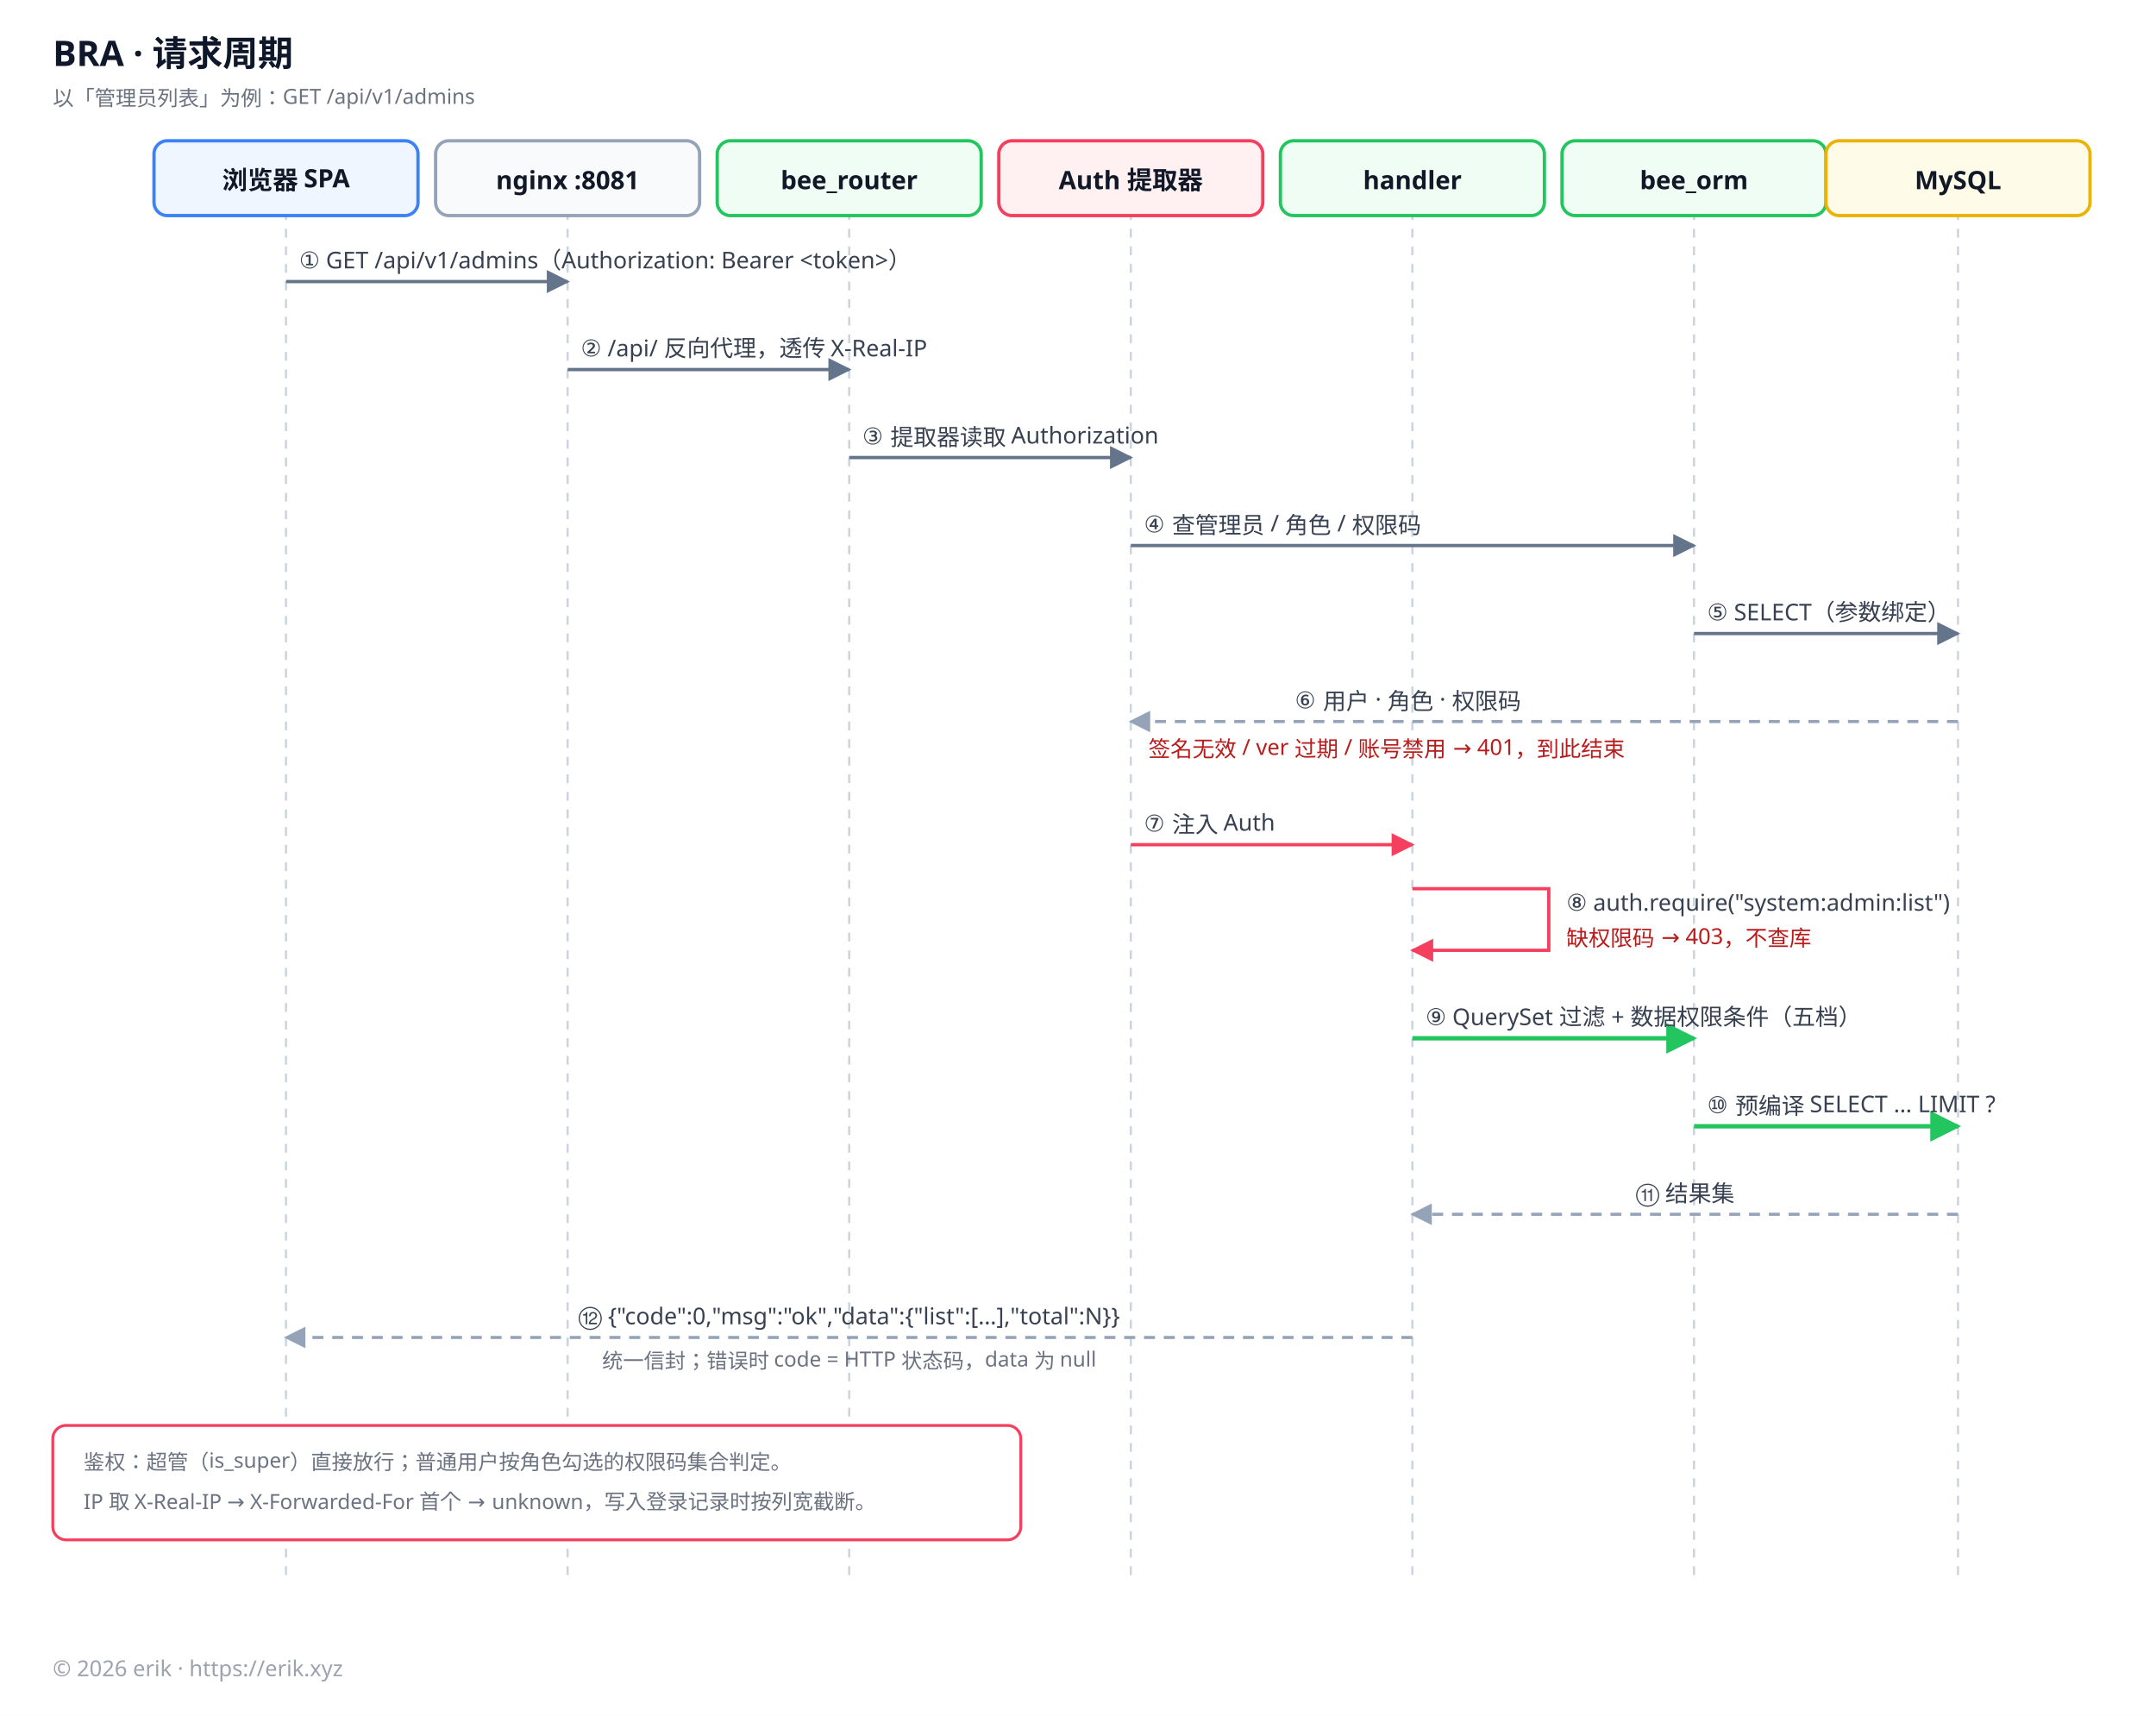
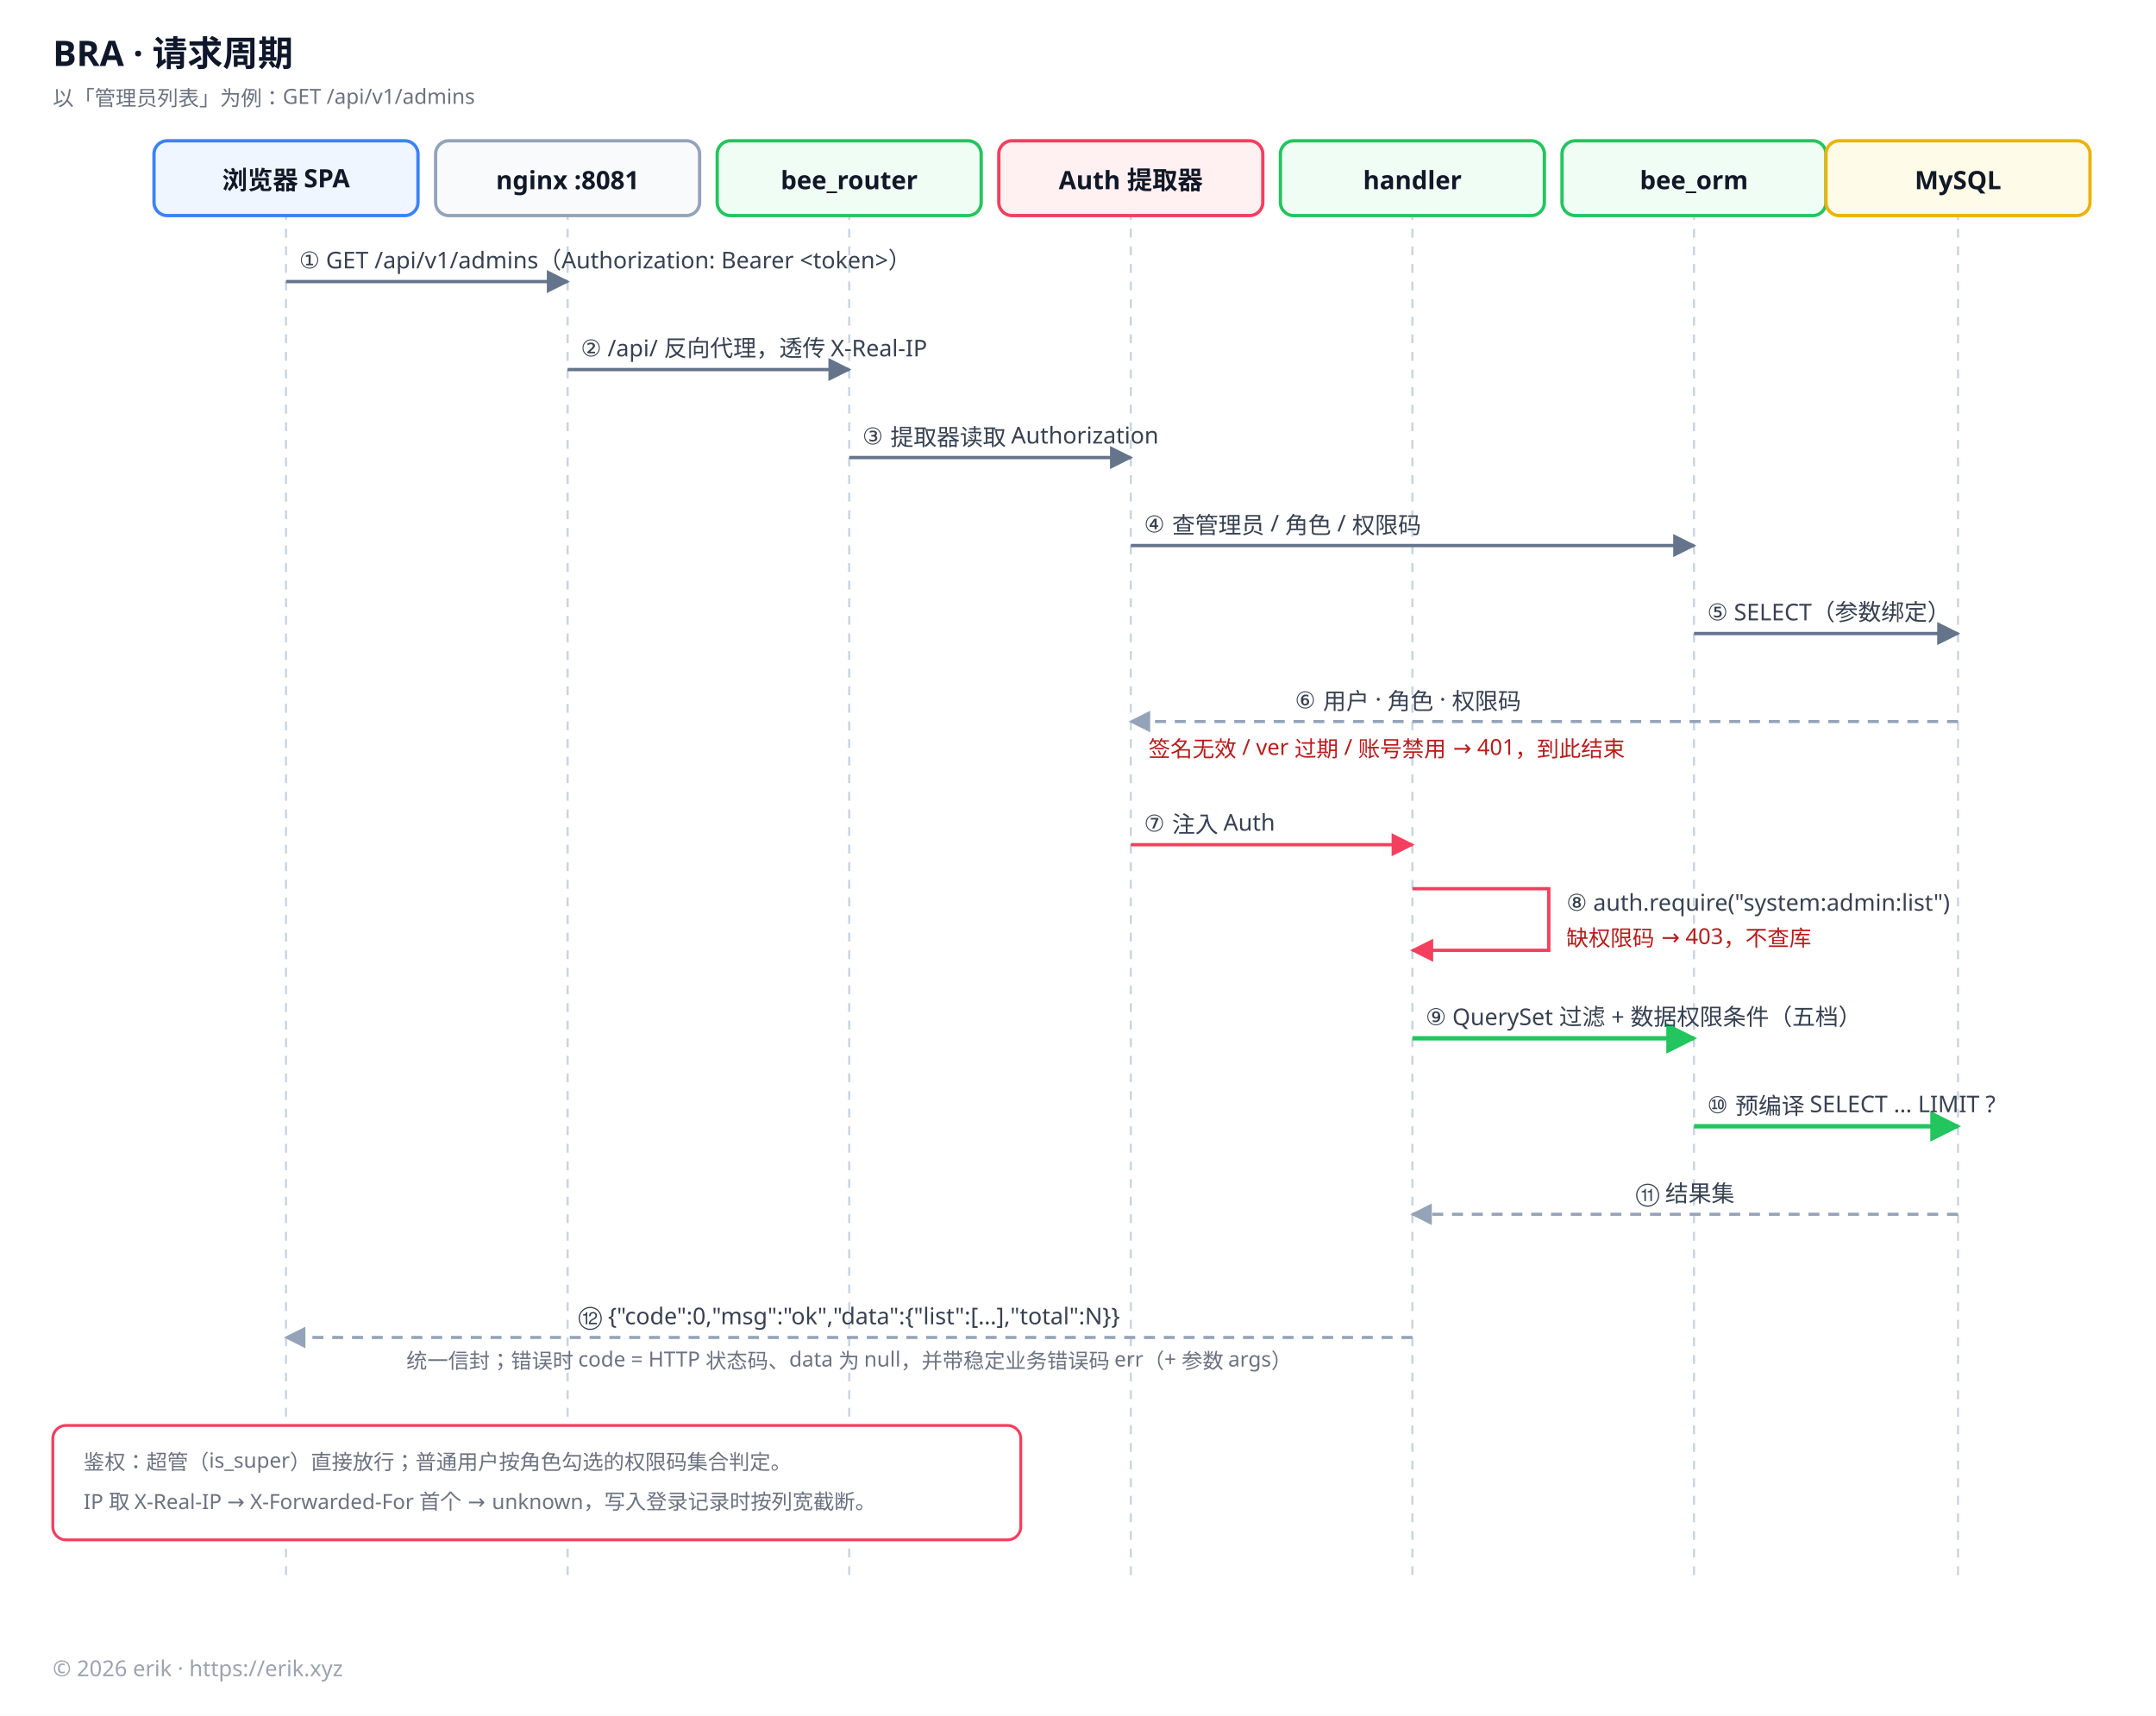
<svg xmlns="http://www.w3.org/2000/svg" viewBox="0 0 980 780" width="980" height="780" role="img" aria-label="bee-rust 管理后台 请求周期时序图">
  <style>
    .bg { fill: #ffffff; }
    .head-frontend { fill: #eff6ff; stroke: #3b82f6; stroke-width: 1.5; }
    .head-external { fill: #f8fafc; stroke: #94a3b8; stroke-width: 1.5; }
    .head-backend  { fill: #f0fdf4; stroke: #22c55e; stroke-width: 1.5; }
    .head-security { fill: #fff1f2; stroke: #f43f5e; stroke-width: 1.5; }
    .head-db       { fill: #fefce8; stroke: #eab308; stroke-width: 1.5; }
    .life { stroke: #cbd5e1; stroke-width: 1; stroke-dasharray: 4 4; }
    .t-head{ font: 600 11.5px system-ui, "PingFang SC", "Microsoft YaHei", sans-serif; fill: #111827; }
    .t-sub { font: 9.5px system-ui, "PingFang SC", "Microsoft YaHei", sans-serif; fill: #6b7280; }
    .t-msg { font: 10.5px system-ui, "PingFang SC", "Microsoft YaHei", sans-serif; fill: #374151; }
    .t-note{ font: 10px system-ui, "PingFang SC", "Microsoft YaHei", sans-serif; fill: #b91c1c; }
    .t-title{ font: 700 16px system-ui, "PingFang SC", "Microsoft YaHei", sans-serif; fill: #0f172a; }
    .t-foot{ font: 10px system-ui, "PingFang SC", "Microsoft YaHei", sans-serif; fill: #9ca3af; }
    .msg      { stroke: #64748b; stroke-width: 1.5; fill: none; }
    .msg-hot  { stroke: #22c55e; stroke-width: 2; fill: none; }
    .msg-ret  { stroke: #94a3b8; stroke-width: 1.4; stroke-dasharray: 5 4; fill: none; }
    .msg-sec  { stroke: #f43f5e; stroke-width: 1.5; fill: none; }
    .selfbox  { fill: #ffffff; stroke: #f43f5e; stroke-width: 1.3; }
    .stepno { font: 600 10px ui-monospace, Menlo, Consolas, monospace; fill: #0ea5e9; }
  </style>
  <defs>
    <marker id="m" viewBox="0 0 10 10" refX="9" refY="5" markerWidth="7" markerHeight="7" orient="auto-start-reverse">
      <path d="M0,0 L10,5 L0,10 z" fill="#64748b" />
    </marker>
    <marker id="m-hot" viewBox="0 0 10 10" refX="9" refY="5" markerWidth="7" markerHeight="7" orient="auto-start-reverse">
      <path d="M0,0 L10,5 L0,10 z" fill="#22c55e" />
    </marker>
    <marker id="m-ret" viewBox="0 0 10 10" refX="9" refY="5" markerWidth="7" markerHeight="7" orient="auto-start-reverse">
      <path d="M0,0 L10,5 L0,10 z" fill="#94a3b8" />
    </marker>
    <marker id="m-sec" viewBox="0 0 10 10" refX="9" refY="5" markerWidth="7" markerHeight="7" orient="auto-start-reverse">
      <path d="M0,0 L10,5 L0,10 z" fill="#f43f5e" />
    </marker>
  </defs>
  <rect class="bg" x="0" y="0" width="980" height="780" />
  <text class="t-title" x="24" y="30">BRA · 请求周期</text>
  <text class="t-sub" x="24" y="48" font-size="10.5">以「管理员列表」为例：GET /api/v1/admins</text>
  <line class="life" x1="130" y1="96" x2="130" y2="716" />
  <line class="life" x1="258" y1="96" x2="258" y2="716" />
  <line class="life" x1="386" y1="96" x2="386" y2="716" />
  <line class="life" x1="514" y1="96" x2="514" y2="716" />
  <line class="life" x1="642" y1="96" x2="642" y2="716" />
  <line class="life" x1="770" y1="96" x2="770" y2="716" />
  <line class="life" x1="890" y1="96" x2="890" y2="716" />
  <rect class="head-frontend" x="70" y="64" width="120" height="34" rx="6" />
  <text class="t-head" x="130" y="86" text-anchor="middle">浏览器 SPA</text>
  <rect class="head-external" x="198" y="64" width="120" height="34" rx="6" />
  <text class="t-head" x="258" y="86" text-anchor="middle">nginx :8081</text>
  <rect class="head-backend" x="326" y="64" width="120" height="34" rx="6" />
  <text class="t-head" x="386" y="86" text-anchor="middle">bee_router</text>
  <rect class="head-security" x="454" y="64" width="120" height="34" rx="6" />
  <text class="t-head" x="514" y="86" text-anchor="middle">Auth 提取器</text>
  <rect class="head-backend" x="582" y="64" width="120" height="34" rx="6" />
  <text class="t-head" x="642" y="86" text-anchor="middle">handler</text>
  <rect class="head-backend" x="710" y="64" width="120" height="34" rx="6" />
  <text class="t-head" x="770" y="86" text-anchor="middle">bee_orm</text>
  <rect class="head-db" x="830" y="64" width="120" height="34" rx="6" />
  <text class="t-head" x="890" y="86" text-anchor="middle">MySQL</text>
  <path class="msg" d="M130,128 L258,128" marker-end="url(#m)" />
  <text class="t-msg" x="136" y="122">① GET /api/v1/admins（Authorization: Bearer &lt;token&gt;）</text>
  <path class="msg" d="M258,168 L386,168" marker-end="url(#m)" />
  <text class="t-msg" x="264" y="162">② /api/ 反向代理，透传 X-Real-IP</text>
  <path class="msg" d="M386,208 L514,208" marker-end="url(#m)" />
  <text class="t-msg" x="392" y="202">③ 提取器读取 Authorization</text>
  <path class="msg" d="M514,248 L770,248" marker-end="url(#m)" />
  <text class="t-msg" x="520" y="242">④ 查管理员 / 角色 / 权限码</text>
  <path class="msg" d="M770,288 L890,288" marker-end="url(#m)" />
  <text class="t-msg" x="776" y="282">⑤ SELECT（参数绑定）</text>
  <path class="msg-ret" d="M890,328 L514,328" marker-end="url(#m-ret)" />
  <text class="t-msg" x="640" y="322" text-anchor="middle">⑥ 用户 · 角色 · 权限码</text>
  <text class="t-note" x="522" y="344">签名无效 / ver 过期 / 账号禁用 → 401，到此结束</text>
  <path class="msg-sec" d="M514,384 L642,384" marker-end="url(#m-sec)" />
  <text class="t-msg" x="520" y="378">⑦ 注入 Auth</text>
  <path class="msg-sec" d="M642,404 L704,404 L704,432 L642,432" marker-end="url(#m-sec)" />
  <text class="t-msg" x="712" y="414">⑧ auth.require("system:admin:list")</text>
  <text class="t-note" x="712" y="430">缺权限码 → 403，不查库</text>
  <path class="msg-hot" d="M642,472 L770,472" marker-end="url(#m-hot)" />
  <text class="t-msg" x="648" y="466">⑨ QuerySet 过滤 + 数据权限条件（五档）</text>
  <path class="msg-hot" d="M770,512 L890,512" marker-end="url(#m-hot)" />
  <text class="t-msg" x="776" y="506">⑩ 预编译 SELECT … LIMIT ?</text>
  <path class="msg-ret" d="M890,552 L642,552" marker-end="url(#m-ret)" />
  <text class="t-msg" x="766" y="546" text-anchor="middle">⑪ 结果集</text>
  <path class="msg-ret" d="M642,608 L130,608" marker-end="url(#m-ret)" />
  <text class="t-msg" x="386" y="602" text-anchor="middle">⑫ {"code":0,"msg":"ok","data":{"list":[…],"total":N}}</text>
-   <text class="t-sub" x="386" y="622" text-anchor="middle">统一信封；错误时 code = HTTP 状态码，data 为 null</text>
+   <text class="t-sub" x="386" y="622" text-anchor="middle">统一信封；错误时 code = HTTP 状态码、data 为 null，并带稳定业务错误码 err（+ 参数 args）</text>
  <rect class="selfbox" x="24" y="648" width="440" height="52" rx="6" />
  <text class="t-sub" x="38" y="668">鉴权：超管（is_super）直接放行；普通用户按角色勾选的权限码集合判定。</text>
  <text class="t-sub" x="38" y="686">IP 取 X-Real-IP → X-Forwarded-For 首个 → unknown，写入登录记录时按列宽截断。</text>
  <text class="t-foot" x="24" y="762">© 2026 erik · https://erik.xyz</text>
</svg>
